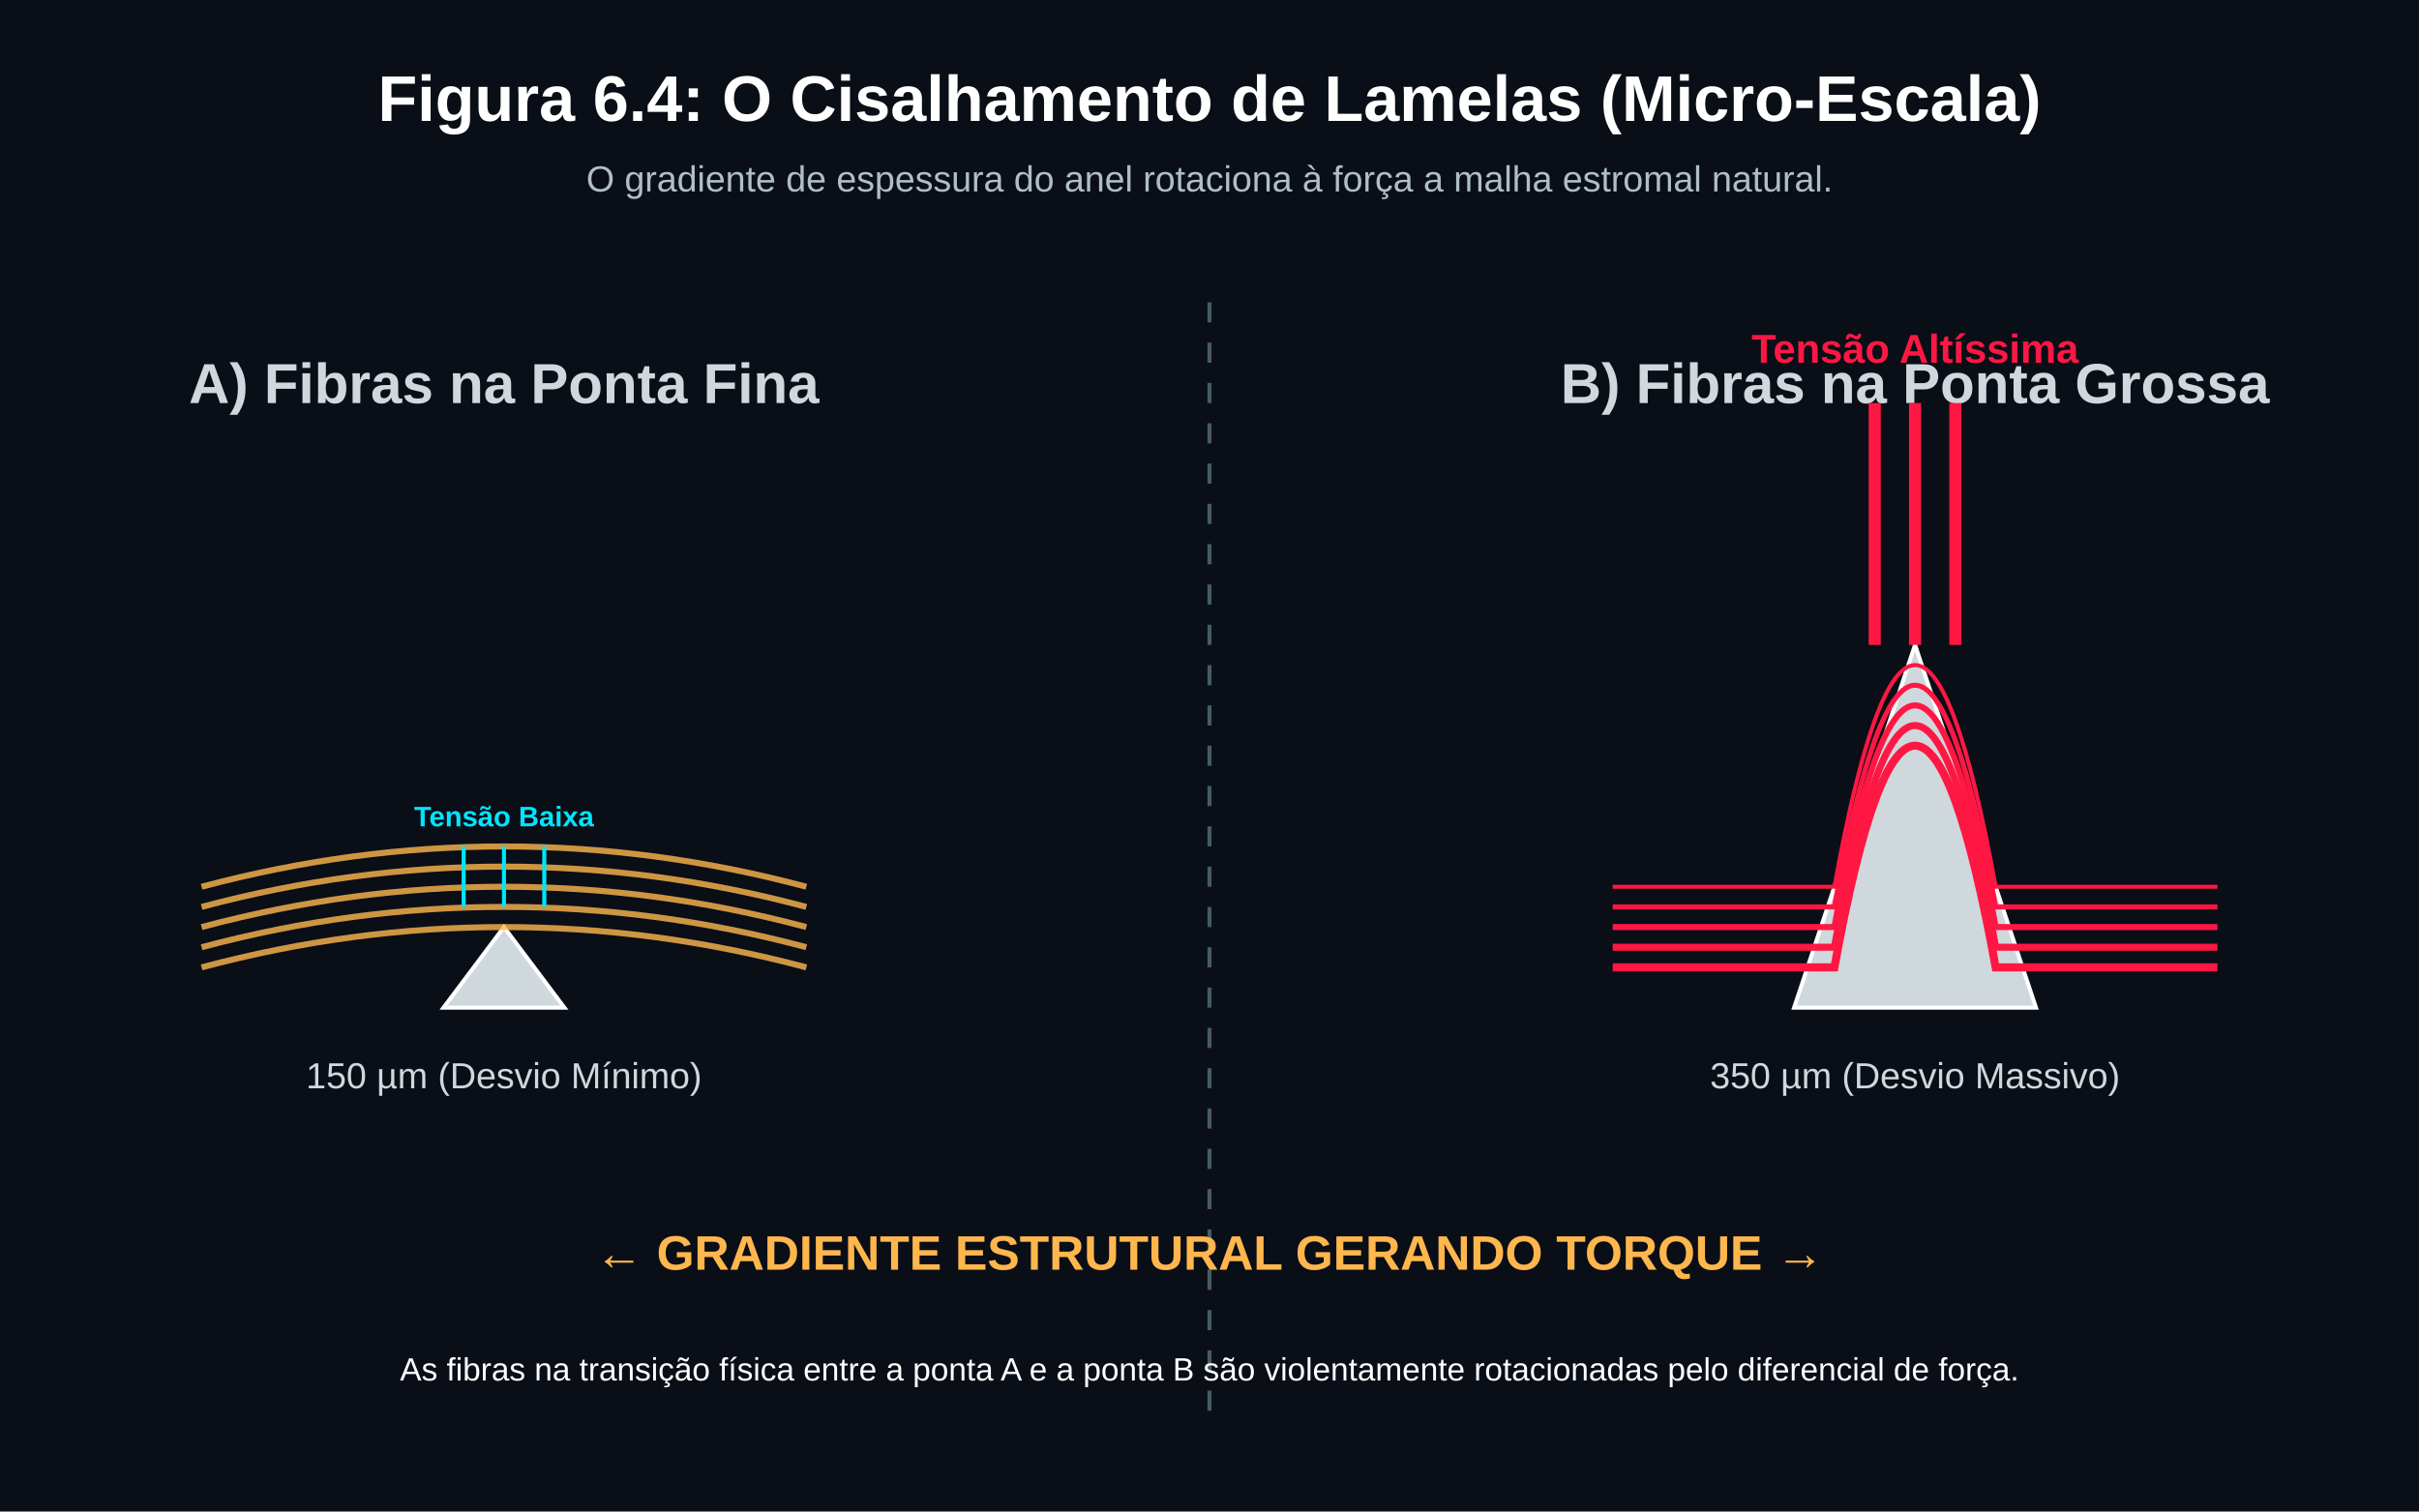
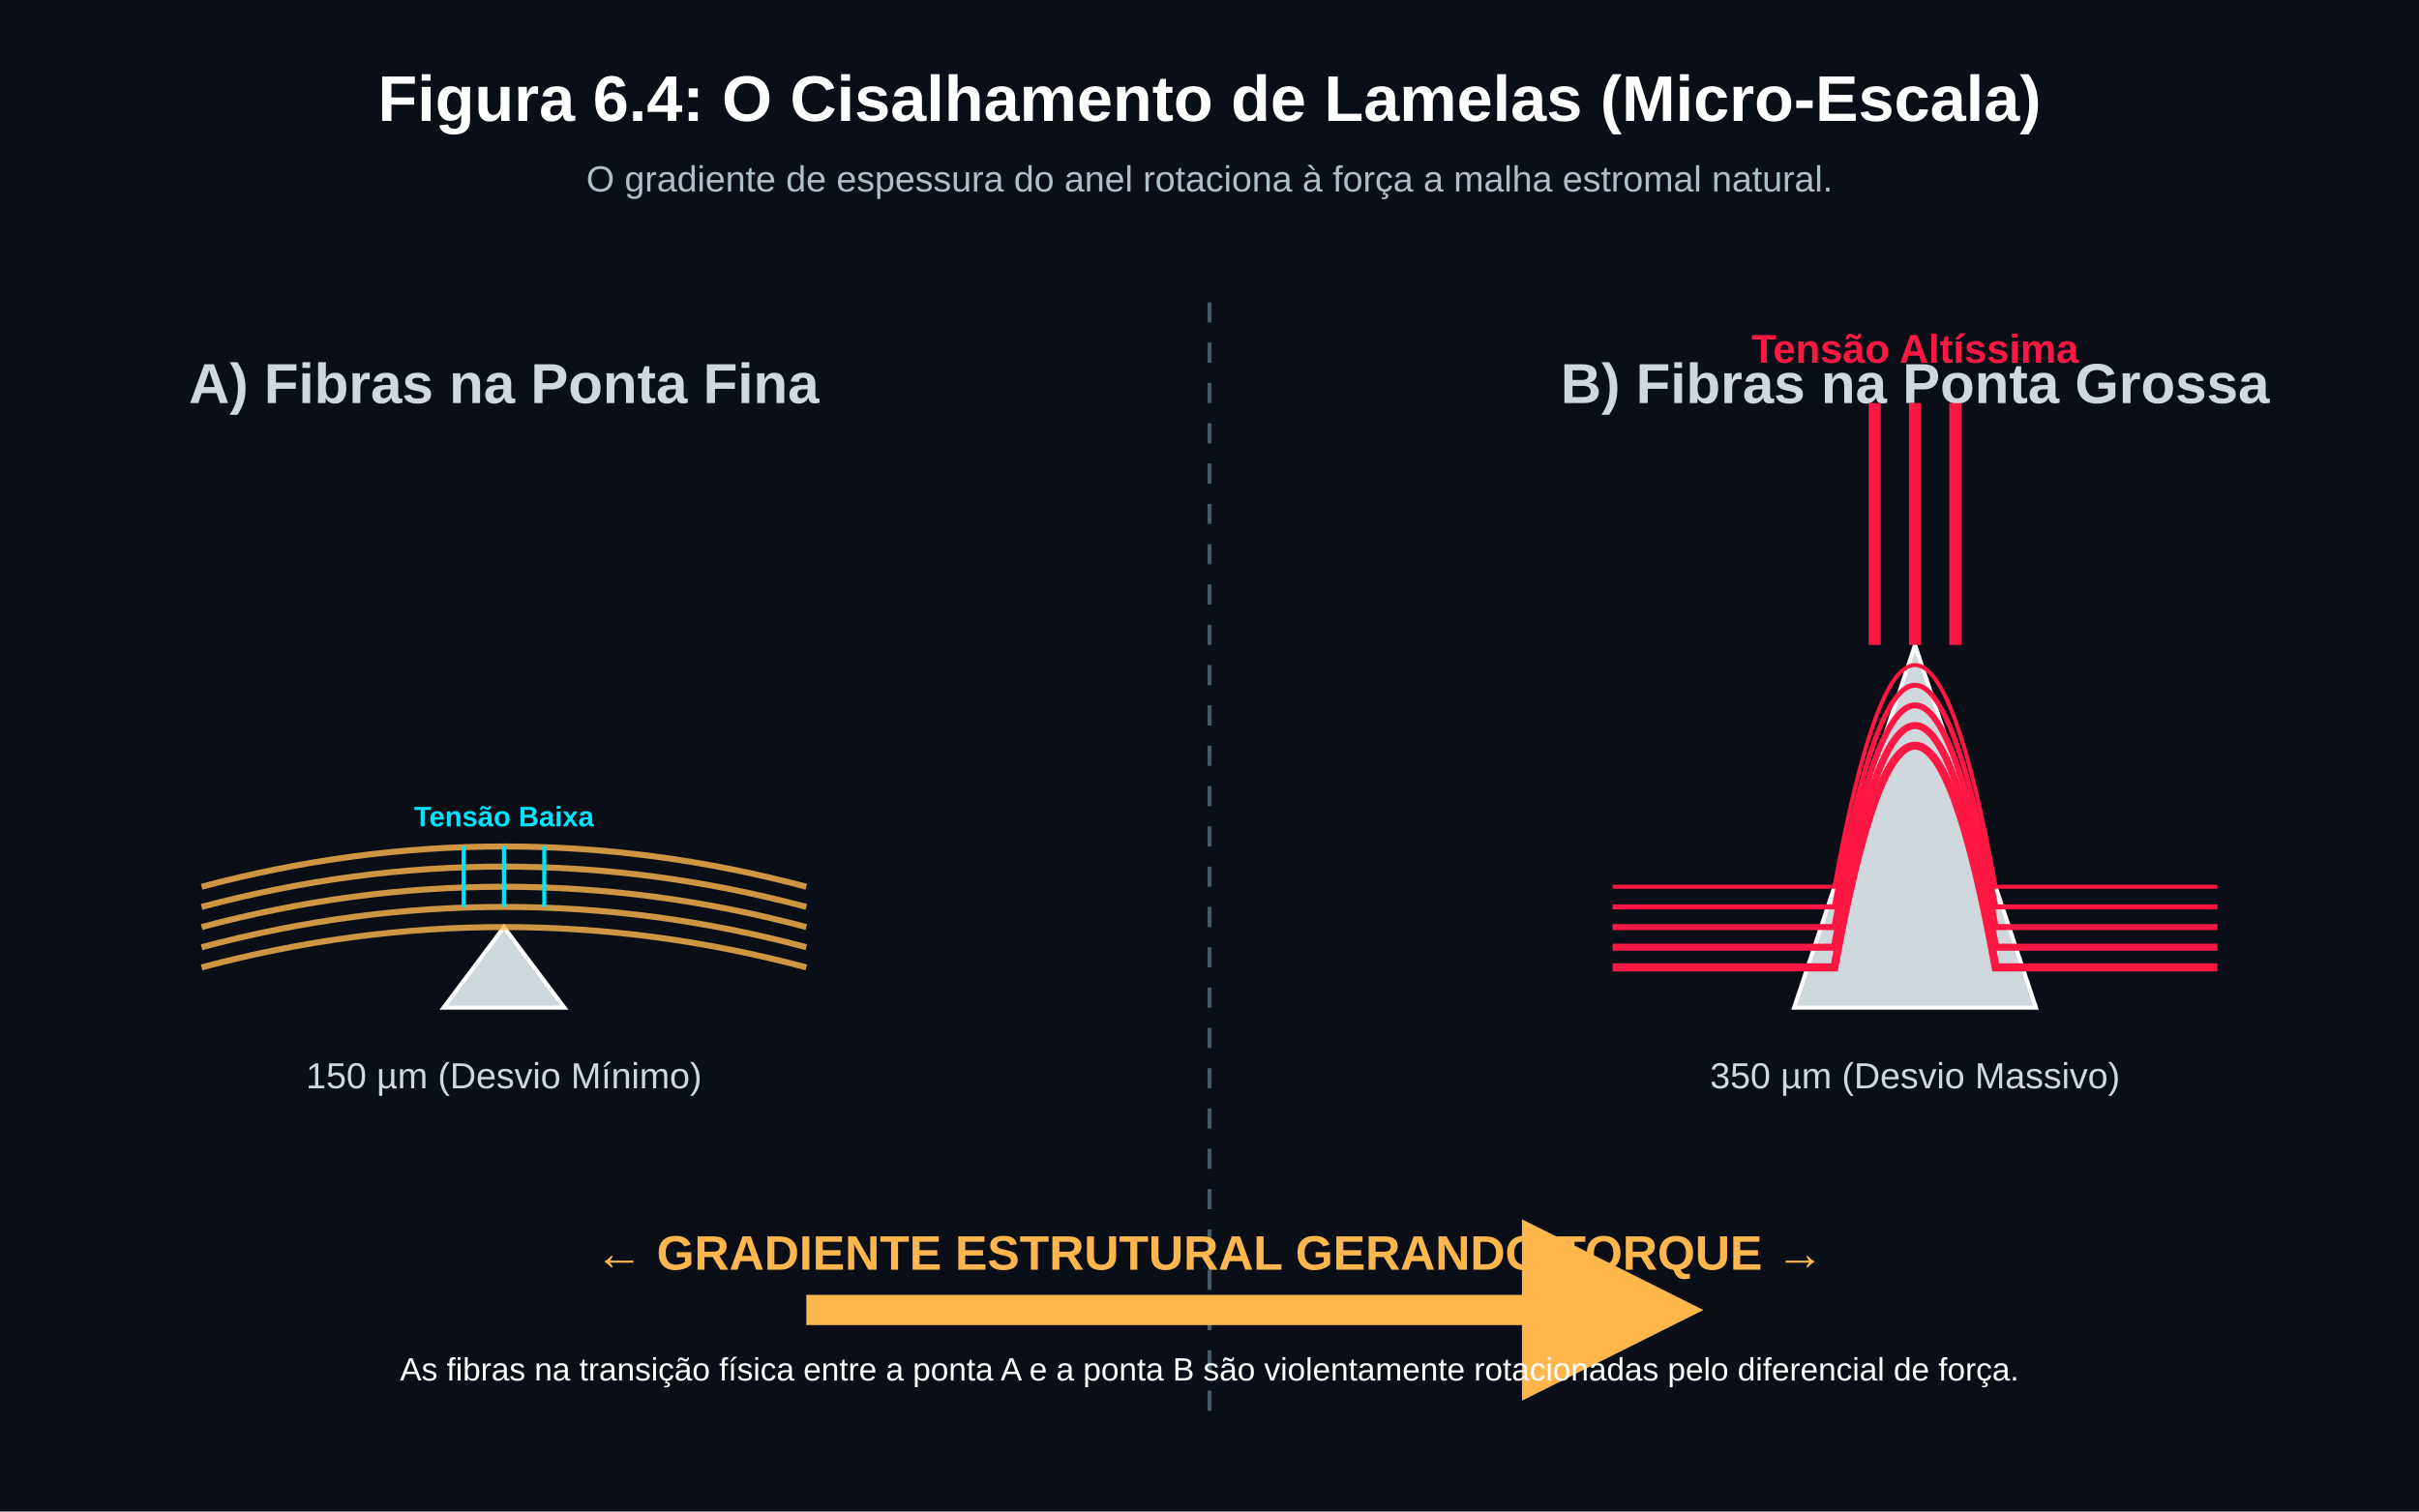
<svg xmlns="http://www.w3.org/2000/svg" viewBox="0 0 1200 750">
  <rect width="1200" height="750" fill="#0A0E17" />
  <defs>
-     <filter id="glowGold" x="-20%" y="-20%" width="140%" height="140%">
-       <feGaussianBlur stdDeviation="5" result="blur" />
-       <feMerge>
-         <feMergeNode in="blur" />
-         <feMergeNode in="SourceGraphic" />
-       </feMerge>
-     </filter>
    <marker id="arrowR" viewBox="0 0 10 10" refX="5" refY="5" markerWidth="6" markerHeight="6" orient="auto-start-reverse">
      <path d="M 0 0 L 10 5 L 0 10 z" fill="#ffb74d" />
    </marker>
  </defs>
  <text x="600" y="60" fill="#ffffff" font-family="Arial" font-size="32" font-weight="bold" text-anchor="middle">Figura 6.4: O Cisalhamento de Lamelas (Micro-Escala)</text>
  <text x="600" y="95" fill="#B0BEC5" font-family="Arial" font-size="18" text-anchor="middle">O gradiente de espessura do anel rotaciona à força a malha estromal natural.</text>
  <line x1="600" y1="150" x2="600" y2="700" stroke="#455a64" stroke-width="2" stroke-dasharray="10,10" />
  <text x="250" y="200" fill="#cfd8dc" font-family="Arial" font-size="28" font-weight="bold" text-anchor="middle">A) Fibras na Ponta Fina</text>
  <text x="950" y="200" fill="#cfd8dc" font-family="Arial" font-size="28" font-weight="bold" text-anchor="middle">B) Fibras na Ponta Grossa</text>
  <polygon points="220,500 250,460 280,500" fill="#cfd8dc" stroke="#fff" stroke-width="2" />
  <polygon points="890,500 950,320 1010,500" fill="#cfd8dc" stroke="#fff" stroke-width="2" />
  <text x="250" y="540" fill="#cfd8dc" font-family="Arial" font-size="18" text-anchor="middle">150 µm (Desvio Mínimo)</text>
  <text x="950" y="540" fill="#cfd8dc" font-family="Arial" font-size="18" text-anchor="middle">350 µm (Desvio Massivo)</text>
  <path d="M 100 480 Q 250 440 400 480" fill="none" stroke="#ffb74d" stroke-width="3" opacity="0.8" />
  <path d="M 800 480 L 910 480 Q 950 260 990 480 L 1100 480" fill="none" stroke="#ff1744" stroke-width="4" opacity="1" />
  <path d="M 100 470 Q 250 430 400 470" fill="none" stroke="#ffb74d" stroke-width="3" opacity="0.8" />
  <path d="M 800 470 L 910 470 Q 950 250 990 470 L 1100 470" fill="none" stroke="#ff1744" stroke-width="3.5" opacity="1" />
  <path d="M 100 460 Q 250 420 400 460" fill="none" stroke="#ffb74d" stroke-width="3" opacity="0.8" />
  <path d="M 800 460 L 910 460 Q 950 240 990 460 L 1100 460" fill="none" stroke="#ff1744" stroke-width="3" opacity="1" />
  <path d="M 100 450 Q 250 410 400 450" fill="none" stroke="#ffb74d" stroke-width="3" opacity="0.8" />
  <path d="M 800 450 L 910 450 Q 950 230 990 450 L 1100 450" fill="none" stroke="#ff1744" stroke-width="2.5" opacity="1" />
  <path d="M 100 440 Q 250 400 400 440" fill="none" stroke="#ffb74d" stroke-width="3" opacity="0.8" />
  <path d="M 800 440 L 910 440 Q 950 220 990 440 L 1100 440" fill="none" stroke="#ff1744" stroke-width="2" opacity="1" />
  <line x1="230" y1="450" x2="230" y2="420" stroke="#00e5ff" stroke-width="2" />
  <line x1="930" y1="320" x2="930" y2="200" stroke="#ff1744" stroke-width="6" />
  <line x1="250" y1="450" x2="250" y2="420" stroke="#00e5ff" stroke-width="2" />
  <line x1="950" y1="320" x2="950" y2="200" stroke="#ff1744" stroke-width="6" />
  <line x1="270" y1="450" x2="270" y2="420" stroke="#00e5ff" stroke-width="2" />
  <line x1="970" y1="320" x2="970" y2="200" stroke="#ff1744" stroke-width="6" />
  <text x="250" y="410" fill="#00e5ff" font-family="Arial" font-size="14" font-weight="bold" text-anchor="middle">Tensão Baixa</text>
  <text x="950" y="180" fill="#ff1744" font-family="Arial" font-size="20" font-weight="bold" text-anchor="middle">Tensão Altíssima</text>
-   <line x1="400" y1="650" x2="800" y2="650" stroke="#ffb74d" stroke-width="15" marker-end="url(#arrowR)" filter="url(#glowGold)" />
+   <line x1="400" y1="650" x2="800" y2="650" stroke="#ffb74d" stroke-width="15" marker-end="url(#arrowR)" />
  <text x="600" y="630" fill="#ffb74d" font-family="Arial" font-size="24" font-weight="bold" text-anchor="middle">← GRADIENTE ESTRUTURAL GERANDO TORQUE →</text>
  <text x="600" y="685" fill="#ffffff" font-family="Arial" font-size="16" text-anchor="middle">As fibras na transição física entre a ponta A e a ponta B são violentamente rotacionadas pelo diferencial de força.</text>
</svg>
